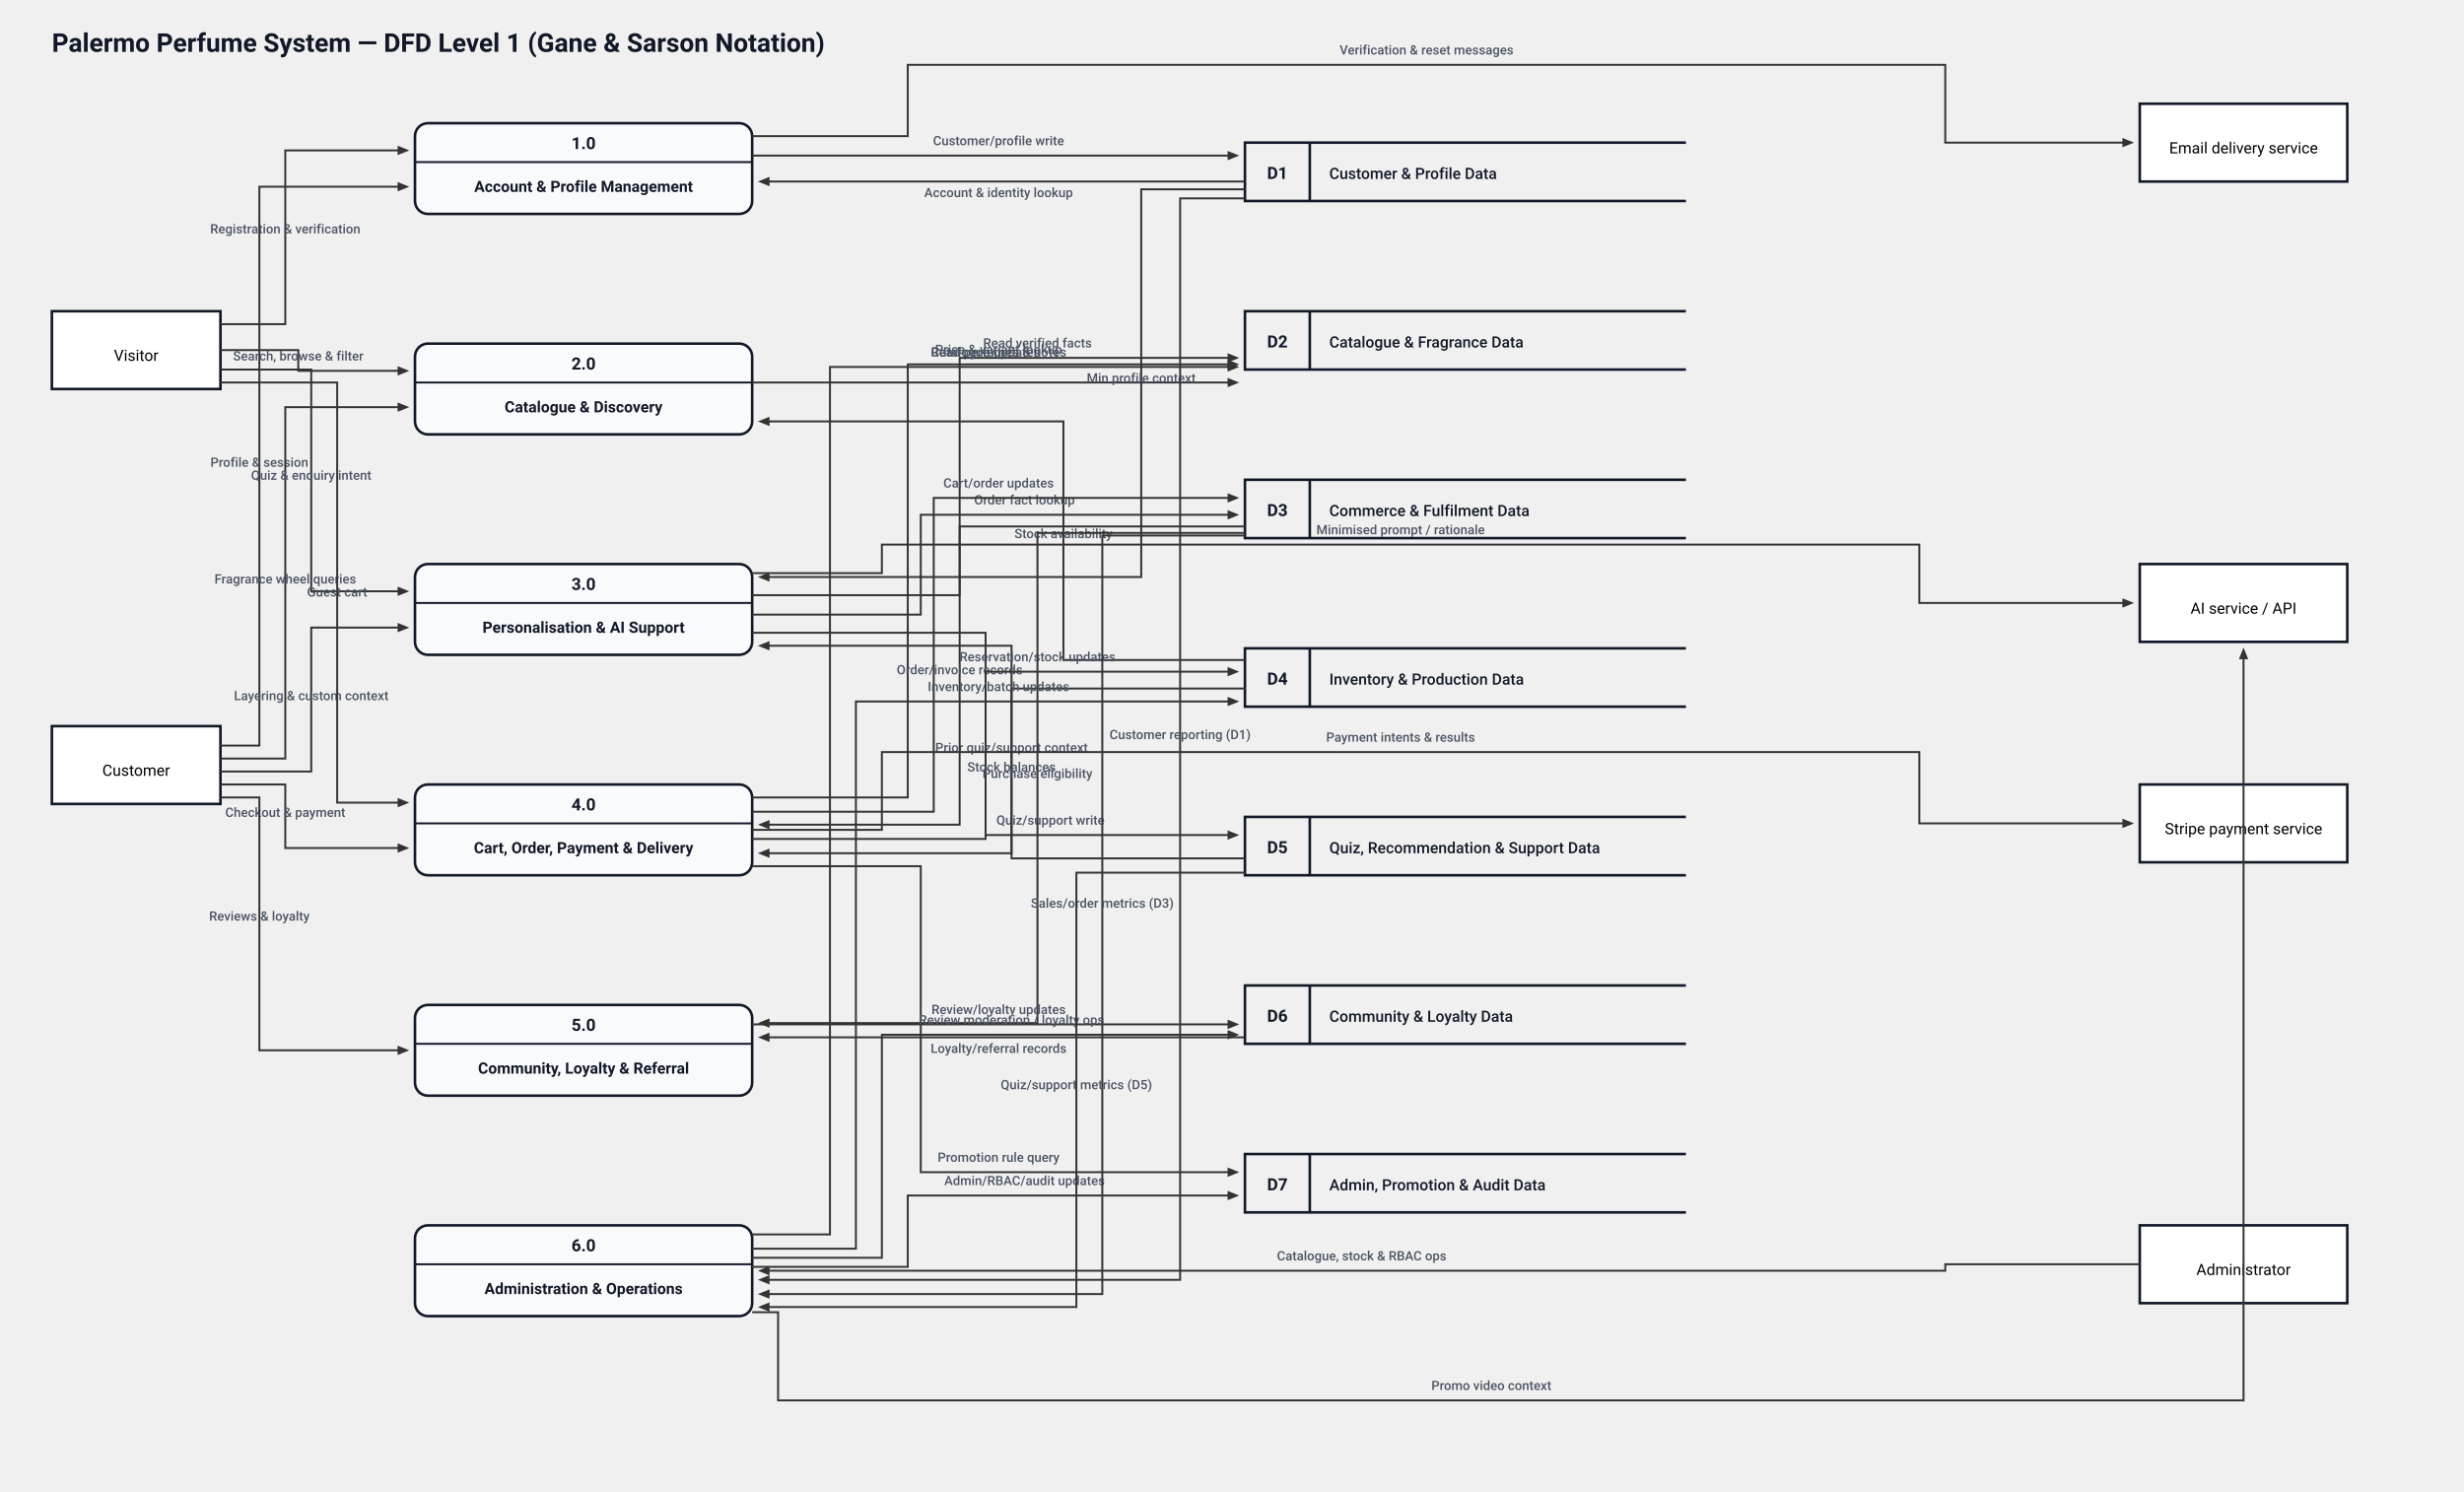
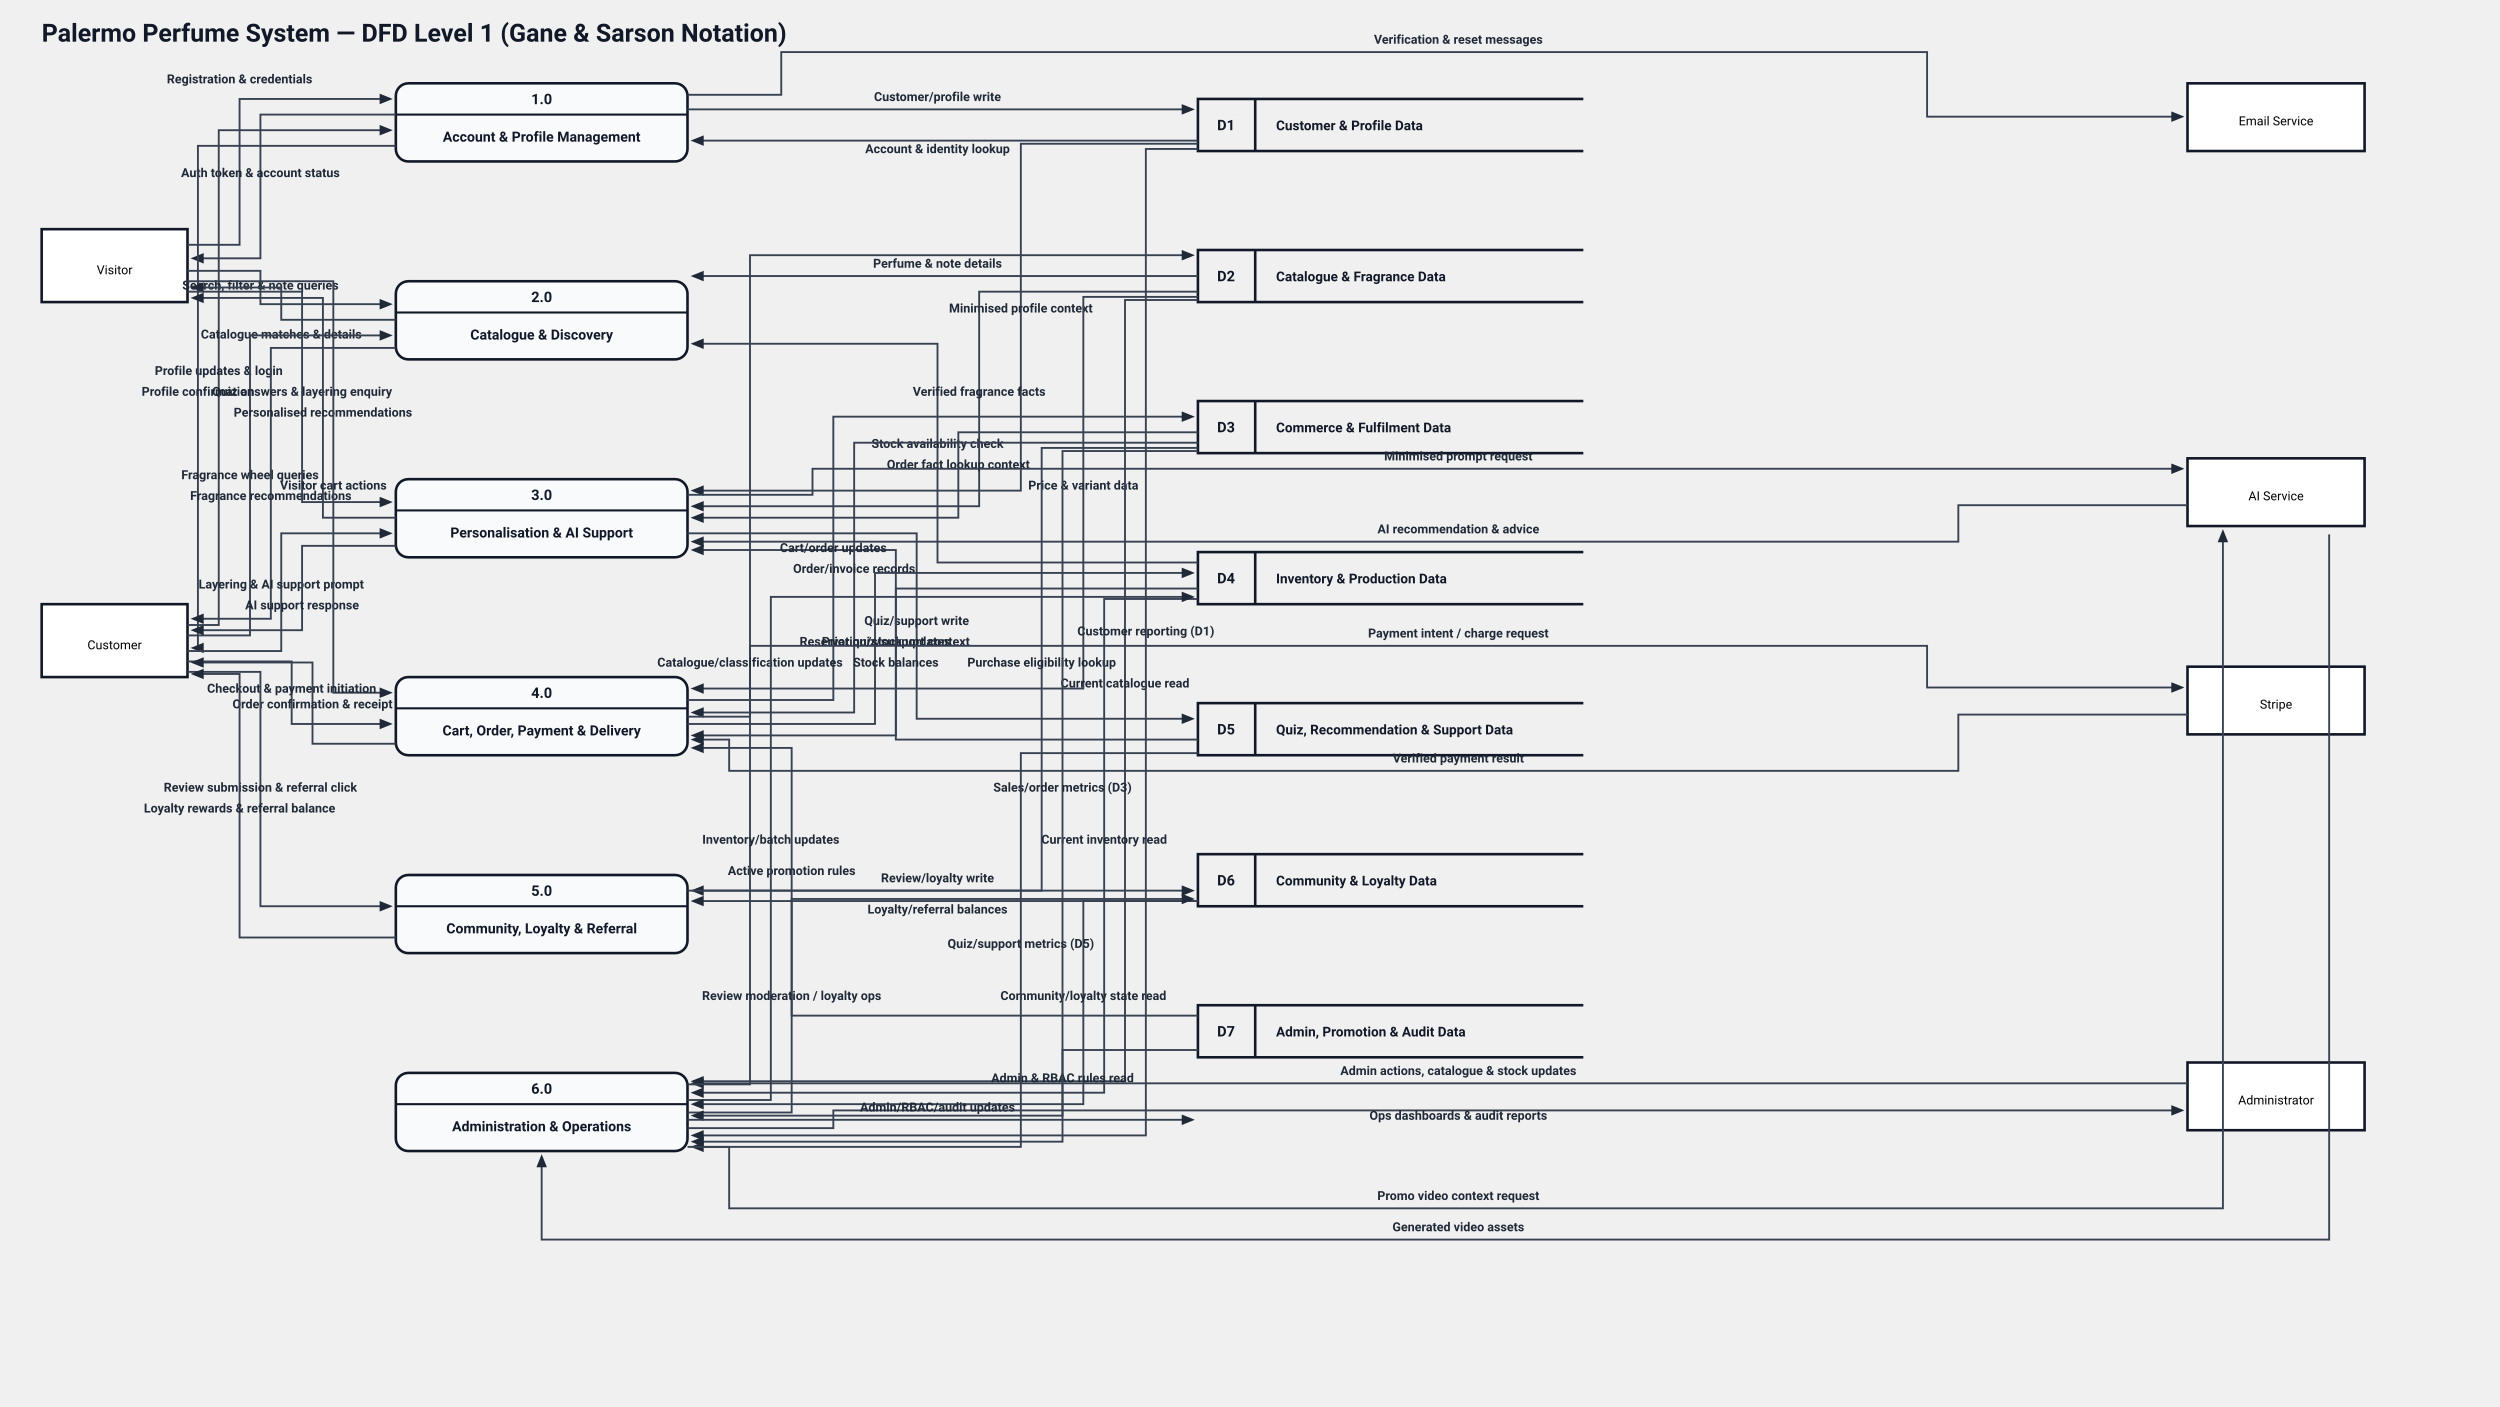
- <svg xmlns="http://www.w3.org/2000/svg" viewBox="0 0 1900 1150" width="100%" height="100%" style="background-color: #ffffff; font-family: -apple-system, BlinkMacSystemFont, 'Segoe UI', Roboto, Helvetica, Arial, sans-serif;">
+ <svg xmlns="http://www.w3.org/2000/svg" viewBox="0 0 2400 1350" width="100%" height="100%" style="background-color: #ffffff; font-family: -apple-system, BlinkMacSystemFont, 'Segoe UI', Roboto, Helvetica, Arial, sans-serif;">
  <defs>
-     <marker id="arrow" viewBox="0 0 10 10" refX="6" refY="5" markerWidth="6" markerHeight="6" orient="auto-start-reverse">
-       <path d="M 0 1 L 10 5 L 0 9 z" fill="#333333" />
+     <marker id="arrow" viewBox="0 0 10 10" refX="6" refY="5" markerWidth="7" markerHeight="7" orient="auto-start-reverse">
+       <path d="M 0 1 L 10 5 L 0 9 z" fill="#1f2937" />
    </marker>
    <style>
-       .entity { fill: #ffffff; stroke: #111827; stroke-width: 2; font-weight: bold; font-size: 14px; }
-       .process-bg { fill: #f9fafb; stroke: #111827; stroke-width: 2; rx: 10; ry: 10; }
-       .process-line { stroke: #111827; stroke-width: 1.5; }
-       .process-num { font-size: 13px; font-weight: bold; fill: #111827; }
-       .process-title { font-size: 12px; font-weight: 600; fill: #111827; }
-       .datastore-line { stroke: #111827; stroke-width: 2; fill: none; }
-       .datastore-id { font-weight: bold; font-size: 13px; fill: #111827; }
-       .datastore-name { font-size: 12px; font-weight: 500; fill: #111827; }
-       .flow-line { stroke: #333333; stroke-width: 1.5; fill: none; marker-end: url(#arrow); }
-       .flow-text { font-size: 10px; fill: #4b5563; font-weight: 500; text-anchor: middle; }
+       .entity { fill: #ffffff; stroke: #111827; stroke-width: 2.5; font-weight: bold; font-size: 16px; }
+       .process-bg { fill: #f8fafc; stroke: #111827; stroke-width: 2.5; rx: 12; ry: 12; }
+       .process-line { stroke: #111827; stroke-width: 2; }
+       .process-num { font-size: 14px; font-weight: bold; fill: #111827; }
+       .process-title { font-size: 13.5px; font-weight: 600; fill: #111827; }
+       .datastore-line { stroke: #111827; stroke-width: 2.5; fill: none; }
+       .datastore-id { font-weight: bold; font-size: 14px; fill: #111827; }
+       .datastore-name { font-size: 13px; font-weight: 600; fill: #111827; }
+       .flow-line { stroke: #374151; stroke-width: 1.8; fill: none; marker-end: url(#arrow); }
+       .flow-text { font-size: 12px; fill: #1f2937; font-weight: 600; text-anchor: middle; background-color: #ffffff; }
    </style>
  </defs>
-   <text x="40" y="40" font-size="20" font-weight="bold" fill="#111827">Palermo Perfume System — DFD Level 1 (Gane &amp; Sarson Notation)</text>
+   <text x="40" y="40" font-size="24" font-weight="bold" fill="#111827">Palermo Perfume System — DFD Level 1 (Gane &amp; Sarson Notation)</text>
  <g id="entities">
-     <rect x="40" y="240" width="130" height="60" class="entity" />
-     <text x="105" y="275" text-anchor="middle" dominant-baseline="middle">Visitor</text>
-     <rect x="40" y="560" width="130" height="60" class="entity" />
-     <text x="105" y="595" text-anchor="middle" dominant-baseline="middle">Customer</text>
-     <rect x="1650" y="80" width="160" height="60" class="entity" />
-     <text x="1730" y="115" text-anchor="middle" dominant-baseline="middle">Email delivery service</text>
-     <rect x="1650" y="435" width="160" height="60" class="entity" />
-     <text x="1730" y="470" text-anchor="middle" dominant-baseline="middle">AI service / API</text>
-     <rect x="1650" y="605" width="160" height="60" class="entity" />
-     <text x="1730" y="640" text-anchor="middle" dominant-baseline="middle">Stripe payment service</text>
-     <rect x="1650" y="945" width="160" height="60" class="entity" />
-     <text x="1730" y="980" text-anchor="middle" dominant-baseline="middle">Administrator</text>
+     <rect x="40" y="220" width="140" height="70" class="entity" />
+     <text x="110" y="260" text-anchor="middle" dominant-baseline="middle">Visitor</text>
+     <rect x="40" y="580" width="140" height="70" class="entity" />
+     <text x="110" y="620" text-anchor="middle" dominant-baseline="middle">Customer</text>
+     <rect x="2100" y="80" width="170" height="65" class="entity" />
+     <text x="2185" y="117" text-anchor="middle" dominant-baseline="middle">Email Service</text>
+     <rect x="2100" y="440" width="170" height="65" class="entity" />
+     <text x="2185" y="477" text-anchor="middle" dominant-baseline="middle">AI Service</text>
+     <rect x="2100" y="640" width="170" height="65" class="entity" />
+     <text x="2185" y="677" text-anchor="middle" dominant-baseline="middle">Stripe</text>
+     <rect x="2100" y="1020" width="170" height="65" class="entity" />
+     <text x="2185" y="1057" text-anchor="middle" dominant-baseline="middle">Administrator</text>
  </g>
  <g id="processes">
-     <rect x="320" y="95" width="260" height="70" class="process-bg" />
-     <line x1="320" y1="125" x2="580" y2="125" class="process-line" />
-     <text x="450" y="115" text-anchor="middle" class="process-num">1.0</text>
-     <text x="450" y="148" text-anchor="middle" class="process-title">Account &amp; Profile Management</text>
-     <rect x="320" y="265" width="260" height="70" class="process-bg" />
-     <line x1="320" y1="295" x2="580" y2="295" class="process-line" />
-     <text x="450" y="285" text-anchor="middle" class="process-num">2.0</text>
-     <text x="450" y="318" text-anchor="middle" class="process-title">Catalogue &amp; Discovery</text>
-     <rect x="320" y="435" width="260" height="70" class="process-bg" />
-     <line x1="320" y1="465" x2="580" y2="465" class="process-line" />
-     <text x="450" y="455" text-anchor="middle" class="process-num">3.0</text>
-     <text x="450" y="488" text-anchor="middle" class="process-title">Personalisation &amp; AI Support</text>
-     <rect x="320" y="605" width="260" height="70" class="process-bg" />
-     <line x1="320" y1="635" x2="580" y2="635" class="process-line" />
-     <text x="450" y="625" text-anchor="middle" class="process-num">4.0</text>
-     <text x="450" y="658" text-anchor="middle" class="process-title">Cart, Order, Payment &amp; Delivery</text>
-     <rect x="320" y="775" width="260" height="70" class="process-bg" />
-     <line x1="320" y1="805" x2="580" y2="805" class="process-line" />
-     <text x="450" y="795" text-anchor="middle" class="process-num">5.0</text>
-     <text x="450" y="828" text-anchor="middle" class="process-title">Community, Loyalty &amp; Referral</text>
-     <rect x="320" y="945" width="260" height="70" class="process-bg" />
-     <line x1="320" y1="975" x2="580" y2="975" class="process-line" />
-     <text x="450" y="965" text-anchor="middle" class="process-num">6.0</text>
-     <text x="450" y="998" text-anchor="middle" class="process-title">Administration &amp; Operations</text>
+     <rect x="380" y="80" width="280" height="75" class="process-bg" />
+     <line x1="380" y1="110" x2="660" y2="110" class="process-line" />
+     <text x="520" y="100" text-anchor="middle" class="process-num">1.0</text>
+     <text x="520" y="136" text-anchor="middle" class="process-title">Account &amp; Profile Management</text>
+     <rect x="380" y="270" width="280" height="75" class="process-bg" />
+     <line x1="380" y1="300" x2="660" y2="300" class="process-line" />
+     <text x="520" y="290" text-anchor="middle" class="process-num">2.0</text>
+     <text x="520" y="326" text-anchor="middle" class="process-title">Catalogue &amp; Discovery</text>
+     <rect x="380" y="460" width="280" height="75" class="process-bg" />
+     <line x1="380" y1="490" x2="660" y2="490" class="process-line" />
+     <text x="520" y="480" text-anchor="middle" class="process-num">3.0</text>
+     <text x="520" y="516" text-anchor="middle" class="process-title">Personalisation &amp; AI Support</text>
+     <rect x="380" y="650" width="280" height="75" class="process-bg" />
+     <line x1="380" y1="680" x2="660" y2="680" class="process-line" />
+     <text x="520" y="670" text-anchor="middle" class="process-num">4.0</text>
+     <text x="520" y="706" text-anchor="middle" class="process-title">Cart, Order, Payment &amp; Delivery</text>
+     <rect x="380" y="840" width="280" height="75" class="process-bg" />
+     <line x1="380" y1="870" x2="660" y2="870" class="process-line" />
+     <text x="520" y="860" text-anchor="middle" class="process-num">5.0</text>
+     <text x="520" y="896" text-anchor="middle" class="process-title">Community, Loyalty &amp; Referral</text>
+     <rect x="380" y="1030" width="280" height="75" class="process-bg" />
+     <line x1="380" y1="1060" x2="660" y2="1060" class="process-line" />
+     <text x="520" y="1050" text-anchor="middle" class="process-num">6.0</text>
+     <text x="520" y="1086" text-anchor="middle" class="process-title">Administration &amp; Operations</text>
  </g>
  <g id="datastores">
-     <path d="M 1300 110 L 960 110 L 960 155 L 1300 155" class="datastore-line" />
-     <line x1="1010" y1="110" x2="1010" y2="155" class="datastore-line" />
-     <text x="985" y="138" text-anchor="middle" class="datastore-id">D1</text>
-     <text x="1025" y="138" class="datastore-name">Customer &amp; Profile Data</text>
-     <path d="M 1300 240 L 960 240 L 960 285 L 1300 285" class="datastore-line" />
-     <line x1="1010" y1="240" x2="1010" y2="285" class="datastore-line" />
-     <text x="985" y="268" text-anchor="middle" class="datastore-id">D2</text>
-     <text x="1025" y="268" class="datastore-name">Catalogue &amp; Fragrance Data</text>
-     <path d="M 1300 370 L 960 370 L 960 415 L 1300 415" class="datastore-line" />
-     <line x1="1010" y1="370" x2="1010" y2="415" class="datastore-line" />
-     <text x="985" y="398" text-anchor="middle" class="datastore-id">D3</text>
-     <text x="1025" y="398" class="datastore-name">Commerce &amp; Fulfilment Data</text>
-     <path d="M 1300 500 L 960 500 L 960 545 L 1300 545" class="datastore-line" />
-     <line x1="1010" y1="500" x2="1010" y2="545" class="datastore-line" />
-     <text x="985" y="528" text-anchor="middle" class="datastore-id">D4</text>
-     <text x="1025" y="528" class="datastore-name">Inventory &amp; Production Data</text>
-     <path d="M 1300 630 L 960 630 L 960 675 L 1300 675" class="datastore-line" />
-     <line x1="1010" y1="630" x2="1010" y2="675" class="datastore-line" />
-     <text x="985" y="658" text-anchor="middle" class="datastore-id">D5</text>
-     <text x="1025" y="658" class="datastore-name">Quiz, Recommendation &amp; Support Data</text>
-     <path d="M 1300 760 L 960 760 L 960 805 L 1300 805" class="datastore-line" />
-     <line x1="1010" y1="760" x2="1010" y2="805" class="datastore-line" />
-     <text x="985" y="788" text-anchor="middle" class="datastore-id">D6</text>
-     <text x="1025" y="788" class="datastore-name">Community &amp; Loyalty Data</text>
-     <path d="M 1300 890 L 960 890 L 960 935 L 1300 935" class="datastore-line" />
-     <line x1="1010" y1="890" x2="1010" y2="935" class="datastore-line" />
-     <text x="985" y="918" text-anchor="middle" class="datastore-id">D7</text>
-     <text x="1025" y="918" class="datastore-name">Admin, Promotion &amp; Audit Data</text>
+     <path d="M 1520 95 L 1150 95 L 1150 145 L 1520 145" class="datastore-line" />
+     <line x1="1205" y1="95" x2="1205" y2="145" class="datastore-line" />
+     <text x="1177" y="125" text-anchor="middle" class="datastore-id">D1</text>
+     <text x="1225" y="125" class="datastore-name">Customer &amp; Profile Data</text>
+     <path d="M 1520 240 L 1150 240 L 1150 290 L 1520 290" class="datastore-line" />
+     <line x1="1205" y1="240" x2="1205" y2="290" class="datastore-line" />
+     <text x="1177" y="270" text-anchor="middle" class="datastore-id">D2</text>
+     <text x="1225" y="270" class="datastore-name">Catalogue &amp; Fragrance Data</text>
+     <path d="M 1520 385 L 1150 385 L 1150 435 L 1520 435" class="datastore-line" />
+     <line x1="1205" y1="385" x2="1205" y2="435" class="datastore-line" />
+     <text x="1177" y="415" text-anchor="middle" class="datastore-id">D3</text>
+     <text x="1225" y="415" class="datastore-name">Commerce &amp; Fulfilment Data</text>
+     <path d="M 1520 530 L 1150 530 L 1150 580 L 1520 580" class="datastore-line" />
+     <line x1="1205" y1="530" x2="1205" y2="580" class="datastore-line" />
+     <text x="1177" y="560" text-anchor="middle" class="datastore-id">D4</text>
+     <text x="1225" y="560" class="datastore-name">Inventory &amp; Production Data</text>
+     <path d="M 1520 675 L 1150 675 L 1150 725 L 1520 725" class="datastore-line" />
+     <line x1="1205" y1="675" x2="1205" y2="725" class="datastore-line" />
+     <text x="1177" y="705" text-anchor="middle" class="datastore-id">D5</text>
+     <text x="1225" y="705" class="datastore-name">Quiz, Recommendation &amp; Support Data</text>
+     <path d="M 1520 820 L 1150 820 L 1150 870 L 1520 870" class="datastore-line" />
+     <line x1="1205" y1="820" x2="1205" y2="870" class="datastore-line" />
+     <text x="1177" y="850" text-anchor="middle" class="datastore-id">D6</text>
+     <text x="1225" y="850" class="datastore-name">Community &amp; Loyalty Data</text>
+     <path d="M 1520 965 L 1150 965 L 1150 1015 L 1520 1015" class="datastore-line" />
+     <line x1="1205" y1="965" x2="1205" y2="1015" class="datastore-line" />
+     <text x="1177" y="995" text-anchor="middle" class="datastore-id">D7</text>
+     <text x="1225" y="995" class="datastore-name">Admin, Promotion &amp; Audit Data</text>
  </g>
  <g id="connectors">
-     <path d="M 170 250 L 220 250 L 220 116 L 312 116" class="flow-line" />
-     <text x="220" y="180" class="flow-text">Registration &amp; verification</text>
-     <path d="M 170 575 L 200 575 L 200 144 L 312 144" class="flow-line" />
-     <text x="200" y="360" class="flow-text">Profile &amp; session</text>
-     <path d="M 580 120 L 952 120" class="flow-line" />
-     <text x="770" y="112" class="flow-text">Customer/profile write</text>
-     <path d="M 960 140 L 588 140" class="flow-line" />
-     <text x="770" y="152" class="flow-text">Account &amp; identity lookup</text>
-     <path d="M 580 105 L 700 105 L 700 50 L 1500 50 L 1500 110 L 1642 110" class="flow-line" />
-     <text x="1100" y="42" class="flow-text">Verification &amp; reset messages</text>
-     <path d="M 170 270 L 230 270 L 230 286 L 312 286" class="flow-line" />
-     <text x="230" y="278" class="flow-text">Search, browse &amp; filter</text>
-     <path d="M 170 585 L 220 585 L 220 314 L 312 314" class="flow-line" />
-     <text x="220" y="450" class="flow-text">Fragrance wheel queries</text>
-     <path d="M 580 295 L 952 295" class="flow-line" />
-     <text x="770" y="275" class="flow-text">Read perfumes &amp; notes</text>
-     <path d="M 960 509 L 820 509 L 820 325 L 588 325" class="flow-line" />
-     <text x="820" y="415" class="flow-text">Stock availability</text>
-     <path d="M 170 285 L 240 285 L 240 456 L 312 456" class="flow-line" />
-     <text x="240" y="370" class="flow-text">Quiz &amp; enquiry intent</text>
-     <path d="M 170 595 L 240 595 L 240 484 L 312 484" class="flow-line" />
-     <text x="240" y="540" class="flow-text">Layering &amp; custom context</text>
-     <path d="M 960 146 L 880 146 L 880 445 L 588 445" class="flow-line" />
-     <text x="880" y="295" class="flow-text">Min profile context</text>
-     <path d="M 580 459 L 740 459 L 740 276 L 952 276" class="flow-line" />
-     <text x="800" y="268" class="flow-text">Read verified facts</text>
-     <path d="M 580 474 L 710 474 L 710 397 L 952 397" class="flow-line" />
-     <text x="790" y="389" class="flow-text">Order fact lookup</text>
-     <path d="M 580 488 L 760 488 L 760 644 L 952 644" class="flow-line" />
-     <text x="810" y="636" class="flow-text">Quiz/support write</text>
-     <path d="M 960 662 L 780 662 L 780 498 L 588 498" class="flow-line" />
-     <text x="780" y="580" class="flow-text">Prior quiz/support context</text>
-     <path d="M 580 442 L 680 442 L 680 420 L 1480 420 L 1480 465 L 1642 465" class="flow-line" />
-     <text x="1080" y="412" class="flow-text">Minimised prompt / rationale</text>
-     <path d="M 170 295 L 260 295 L 260 619 L 312 619" class="flow-line" />
-     <text x="260" y="460" class="flow-text">Guest cart</text>
-     <path d="M 170 605 L 220 605 L 220 654 L 312 654" class="flow-line" />
-     <text x="220" y="630" class="flow-text">Checkout &amp; payment</text>
-     <path d="M 580 615 L 700 615 L 700 281 L 952 281" class="flow-line" />
-     <text x="770" y="273" class="flow-text">Price &amp; variant lookup</text>
-     <path d="M 580 626 L 720 626 L 720 384 L 952 384" class="flow-line" />
-     <text x="770" y="376" class="flow-text">Cart/order updates</text>
-     <path d="M 960 406 L 740 406 L 740 636 L 588 636" class="flow-line" />
-     <text x="740" y="520" class="flow-text">Order/invoice records</text>
-     <path d="M 580 647 L 760 647 L 760 518 L 952 518" class="flow-line" />
-     <text x="800" y="510" class="flow-text">Reservation/stock updates</text>
-     <path d="M 960 531 L 780 531 L 780 658 L 588 658" class="flow-line" />
-     <text x="780" y="595" class="flow-text">Stock balances</text>
-     <path d="M 580 668 L 710 668 L 710 904 L 952 904" class="flow-line" />
-     <text x="770" y="896" class="flow-text">Promotion rule query</text>
-     <path d="M 580 640 L 680 640 L 680 580 L 1480 580 L 1480 635 L 1642 635" class="flow-line" />
-     <text x="1080" y="572" class="flow-text">Payment intents &amp; results</text>
-     <path d="M 170 615 L 200 615 L 200 810 L 312 810" class="flow-line" />
-     <text x="200" y="710" class="flow-text">Reviews &amp; loyalty</text>
-     <path d="M 960 411 L 800 411 L 800 789 L 588 789" class="flow-line" />
-     <text x="800" y="600" class="flow-text">Purchase eligibility</text>
-     <path d="M 580 790 L 952 790" class="flow-line" />
-     <text x="770" y="782" class="flow-text">Review/loyalty updates</text>
-     <path d="M 960 800 L 588 800" class="flow-line" />
-     <text x="770" y="812" class="flow-text">Loyalty/referral records</text>
-     <path d="M 1650 975 L 1500 975 L 1500 980 L 588 980" class="flow-line" />
-     <text x="1050" y="972" class="flow-text">Catalogue, stock &amp; RBAC ops</text>
-     <path d="M 580 952 L 640 952 L 640 283 L 952 283" class="flow-line" />
-     <text x="760" y="275" class="flow-text">Catalogue updates</text>
-     <path d="M 580 963 L 660 963 L 660 541 L 952 541" class="flow-line" />
-     <text x="770" y="533" class="flow-text">Inventory/batch updates</text>
-     <path d="M 580 970 L 680 970 L 680 798 L 952 798" class="flow-line" />
-     <text x="780" y="790" class="flow-text">Review moderation / loyalty ops</text>
-     <path d="M 580 977 L 700 977 L 700 922 L 952 922" class="flow-line" />
-     <text x="790" y="914" class="flow-text">Admin/RBAC/audit updates</text>
-     <path d="M 960 153 L 910 153 L 910 987 L 588 987" class="flow-line" />
-     <text x="910" y="570" class="flow-text">Customer reporting (D1)</text>
-     <path d="M 960 413 L 850 413 L 850 998 L 588 998" class="flow-line" />
-     <text x="850" y="700" class="flow-text">Sales/order metrics (D3)</text>
-     <path d="M 960 673 L 830 673 L 830 1008 L 588 1008" class="flow-line" />
-     <text x="830" y="840" class="flow-text">Quiz/support metrics (D5)</text>
-     <path d="M 580 1012 L 600 1012 L 600 1080 L 1730 1080 L 1730 503" class="flow-line" />
-     <text x="1150" y="1072" class="flow-text">Promo video context</text>
+     <path d="M 180 235 L 230 235 L 230 95 L 372 95" class="flow-line" />
+     <text x="230" y="80" class="flow-text">Registration &amp; credentials</text>
+     <path d="M 380 110 L 250 110 L 250 248 L 188 248" class="flow-line" />
+     <text x="250" y="170" class="flow-text">Auth token &amp; account status</text>
+     <path d="M 180 600 L 210 600 L 210 125 L 372 125" class="flow-line" />
+     <text x="210" y="360" class="flow-text">Profile updates &amp; login</text>
+     <path d="M 380 140 L 190 140 L 190 622 L 188 622" class="flow-line" />
+     <text x="190" y="380" class="flow-text">Profile confirmation</text>
+     <path d="M 660 105 L 1142 105" class="flow-line" />
+     <text x="900" y="97" class="flow-text">Customer/profile write</text>
+     <path d="M 1150 135 L 668 135" class="flow-line" />
+     <text x="900" y="147" class="flow-text">Account &amp; identity lookup</text>
+     <path d="M 660 91 L 750 91 L 750 50 L 1850 50 L 1850 112 L 2092 112" class="flow-line" />
+     <text x="1400" y="42" class="flow-text">Verification &amp; reset messages</text>
+     <path d="M 180 260 L 250 260 L 250 292 L 372 292" class="flow-line" />
+     <text x="250" y="278" class="flow-text">Search, filter &amp; note queries</text>
+     <path d="M 380 307 L 270 307 L 270 276 L 188 276" class="flow-line" />
+     <text x="270" y="325" class="flow-text">Catalogue matches &amp; details</text>
+     <path d="M 180 610 L 240 610 L 240 322 L 372 322" class="flow-line" />
+     <text x="240" y="460" class="flow-text">Fragrance wheel queries</text>
+     <path d="M 380 334 L 260 334 L 260 594 L 188 594" class="flow-line" />
+     <text x="260" y="480" class="flow-text">Fragrance recommendations</text>
+     <path d="M 1150 265 L 668 265" class="flow-line" />
+     <text x="900" y="257" class="flow-text">Perfume &amp; note details</text>
+     <path d="M 1150 540 L 900 540 L 900 330 L 668 330" class="flow-line" />
+     <text x="900" y="430" class="flow-text">Stock availability check</text>
+     <path d="M 180 280 L 290 280 L 290 482 L 372 482" class="flow-line" />
+     <text x="290" y="380" class="flow-text">Quiz answers &amp; layering enquiry</text>
+     <path d="M 380 497 L 310 497 L 310 286 L 188 286" class="flow-line" />
+     <text x="310" y="400" class="flow-text">Personalised recommendations</text>
+     <path d="M 180 625 L 270 625 L 270 512 L 372 512" class="flow-line" />
+     <text x="270" y="565" class="flow-text">Layering &amp; AI support prompt</text>
+     <path d="M 380 524 L 290 524 L 290 605 L 188 605" class="flow-line" />
+     <text x="290" y="585" class="flow-text">AI support response</text>
+     <path d="M 1150 138 L 980 138 L 980 471 L 668 471" class="flow-line" />
+     <text x="980" y="300" class="flow-text">Minimised profile context</text>
+     <path d="M 1150 280 L 940 280 L 940 486 L 668 486" class="flow-line" />
+     <text x="940" y="380" class="flow-text">Verified fragrance facts</text>
+     <path d="M 1150 415 L 920 415 L 920 497 L 668 497" class="flow-line" />
+     <text x="920" y="450" class="flow-text">Order fact lookup context</text>
+     <path d="M 660 512 L 880 512 L 880 690 L 1142 690" class="flow-line" />
+     <text x="880" y="600" class="flow-text">Quiz/support write</text>
+     <path d="M 1150 710 L 860 710 L 860 528 L 668 528" class="flow-line" />
+     <text x="860" y="620" class="flow-text">Prior quiz/support context</text>
+     <path d="M 660 475 L 780 475 L 780 450 L 2092 450" class="flow-line" />
+     <text x="1400" y="442" class="flow-text">Minimised prompt request</text>
+     <path d="M 2100 485 L 1880 485 L 1880 520 L 668 520" class="flow-line" />
+     <text x="1400" y="512" class="flow-text">AI recommendation &amp; advice</text>
+     <path d="M 180 270 L 320 270 L 320 665 L 372 665" class="flow-line" />
+     <text x="320" y="470" class="flow-text">Visitor cart actions</text>
+     <path d="M 180 635 L 280 635 L 280 695 L 372 695" class="flow-line" />
+     <text x="280" y="665" class="flow-text">Checkout &amp; payment initiation</text>
+     <path d="M 380 714 L 300 714 L 300 636 L 188 636" class="flow-line" />
+     <text x="300" y="680" class="flow-text">Order confirmation &amp; receipt</text>
+     <path d="M 1150 285 L 1040 285 L 1040 661 L 668 661" class="flow-line" />
+     <text x="1040" y="470" class="flow-text">Price &amp; variant data</text>
+     <path d="M 660 672 L 800 672 L 800 400 L 1142 400" class="flow-line" />
+     <text x="800" y="530" class="flow-text">Cart/order updates</text>
+     <path d="M 1150 425 L 820 425 L 820 684 L 668 684" class="flow-line" />
+     <text x="820" y="550" class="flow-text">Order/invoice records</text>
+     <path d="M 660 695 L 840 695 L 840 550 L 1142 550" class="flow-line" />
+     <text x="840" y="620" class="flow-text">Reservation/stock updates</text>
+     <path d="M 1150 565 L 860 565 L 860 706 L 668 706" class="flow-line" />
+     <text x="860" y="640" class="flow-text">Stock balances</text>
+     <path d="M 1150 975 L 760 975 L 760 718 L 668 718" class="flow-line" />
+     <text x="760" y="840" class="flow-text">Active promotion rules</text>
+     <path d="M 660 688 L 720 688 L 720 620 L 1850 620 L 1850 660 L 2092 660" class="flow-line" />
+     <text x="1400" y="612" class="flow-text">Payment intent / charge request</text>
+     <path d="M 2100 686 L 1880 686 L 1880 740 L 700 740 L 700 710 L 668 710" class="flow-line" />
+     <text x="1400" y="732" class="flow-text">Verified payment result</text>
+     <path d="M 180 645 L 250 645 L 250 870 L 372 870" class="flow-line" />
+     <text x="250" y="760" class="flow-text">Review submission &amp; referral click</text>
+     <path d="M 380 900 L 230 900 L 230 647 L 188 647" class="flow-line" />
+     <text x="230" y="780" class="flow-text">Loyalty rewards &amp; referral balance</text>
+     <path d="M 1150 430 L 1000 430 L 1000 855 L 668 855" class="flow-line" />
+     <text x="1000" y="640" class="flow-text">Purchase eligibility lookup</text>
+     <path d="M 660 855 L 1142 855" class="flow-line" />
+     <text x="900" y="847" class="flow-text">Review/loyalty write</text>
+     <path d="M 1150 865 L 668 865" class="flow-line" />
+     <text x="900" y="877" class="flow-text">Loyalty/referral balances</text>
+     <path d="M 2100 1040 L 668 1040" class="flow-line" />
+     <text x="1400" y="1032" class="flow-text">Admin actions, catalogue &amp; stock updates</text>
+     <path d="M 660 1083 L 800 1083 L 800 1066 L 2092 1066" class="flow-line" />
+     <text x="1400" y="1075" class="flow-text">Ops dashboards &amp; audit reports</text>
+     <path d="M 1150 288 L 1080 288 L 1080 1038 L 668 1038" class="flow-line" />
+     <text x="1080" y="660" class="flow-text">Current catalogue read</text>
+     <path d="M 660 1041 L 720 1041 L 720 245 L 1142 245" class="flow-line" />
+     <text x="720" y="640" class="flow-text">Catalogue/classification updates</text>
+     <path d="M 1150 575 L 1060 575 L 1060 1049 L 668 1049" class="flow-line" />
+     <text x="1060" y="810" class="flow-text">Current inventory read</text>
+     <path d="M 660 1056 L 740 1056 L 740 573 L 1142 573" class="flow-line" />
+     <text x="740" y="810" class="flow-text">Inventory/batch updates</text>
+     <path d="M 1150 865 L 1040 865 L 1040 1060 L 668 1060" class="flow-line" />
+     <text x="1040" y="960" class="flow-text">Community/loyalty state read</text>
+     <path d="M 660 1068 L 760 1068 L 760 863 L 1142 863" class="flow-line" />
+     <text x="760" y="960" class="flow-text">Review moderation / loyalty ops</text>
+     <path d="M 1150 1008 L 1020 1008 L 1020 1071 L 668 1071" class="flow-line" />
+     <text x="1020" y="1039" class="flow-text">Admin &amp; RBAC rules read</text>
+     <path d="M 660 1075 L 1142 1075" class="flow-line" />
+     <text x="900" y="1067" class="flow-text">Admin/RBAC/audit updates</text>
+     <path d="M 1150 143 L 1100 143 L 1100 1090 L 668 1090" class="flow-line" />
+     <text x="1100" y="610" class="flow-text">Customer reporting (D1)</text>
+     <path d="M 1150 433 L 1020 433 L 1020 1096 L 668 1096" class="flow-line" />
+     <text x="1020" y="760" class="flow-text">Sales/order metrics (D3)</text>
+     <path d="M 1150 723 L 980 723 L 980 1101 L 668 1101" class="flow-line" />
+     <text x="980" y="910" class="flow-text">Quiz/support metrics (D5)</text>
+     <path d="M 660 1101 L 700 1101 L 700 1160 L 2134 1160 L 2134 513" class="flow-line" />
+     <text x="1400" y="1152" class="flow-text">Promo video context request</text>
+     <path d="M 2236 513 L 2236 1190 L 520 1190 L 520 1113" class="flow-line" />
+     <text x="1400" y="1182" class="flow-text">Generated video assets</text>
  </g>
</svg>
